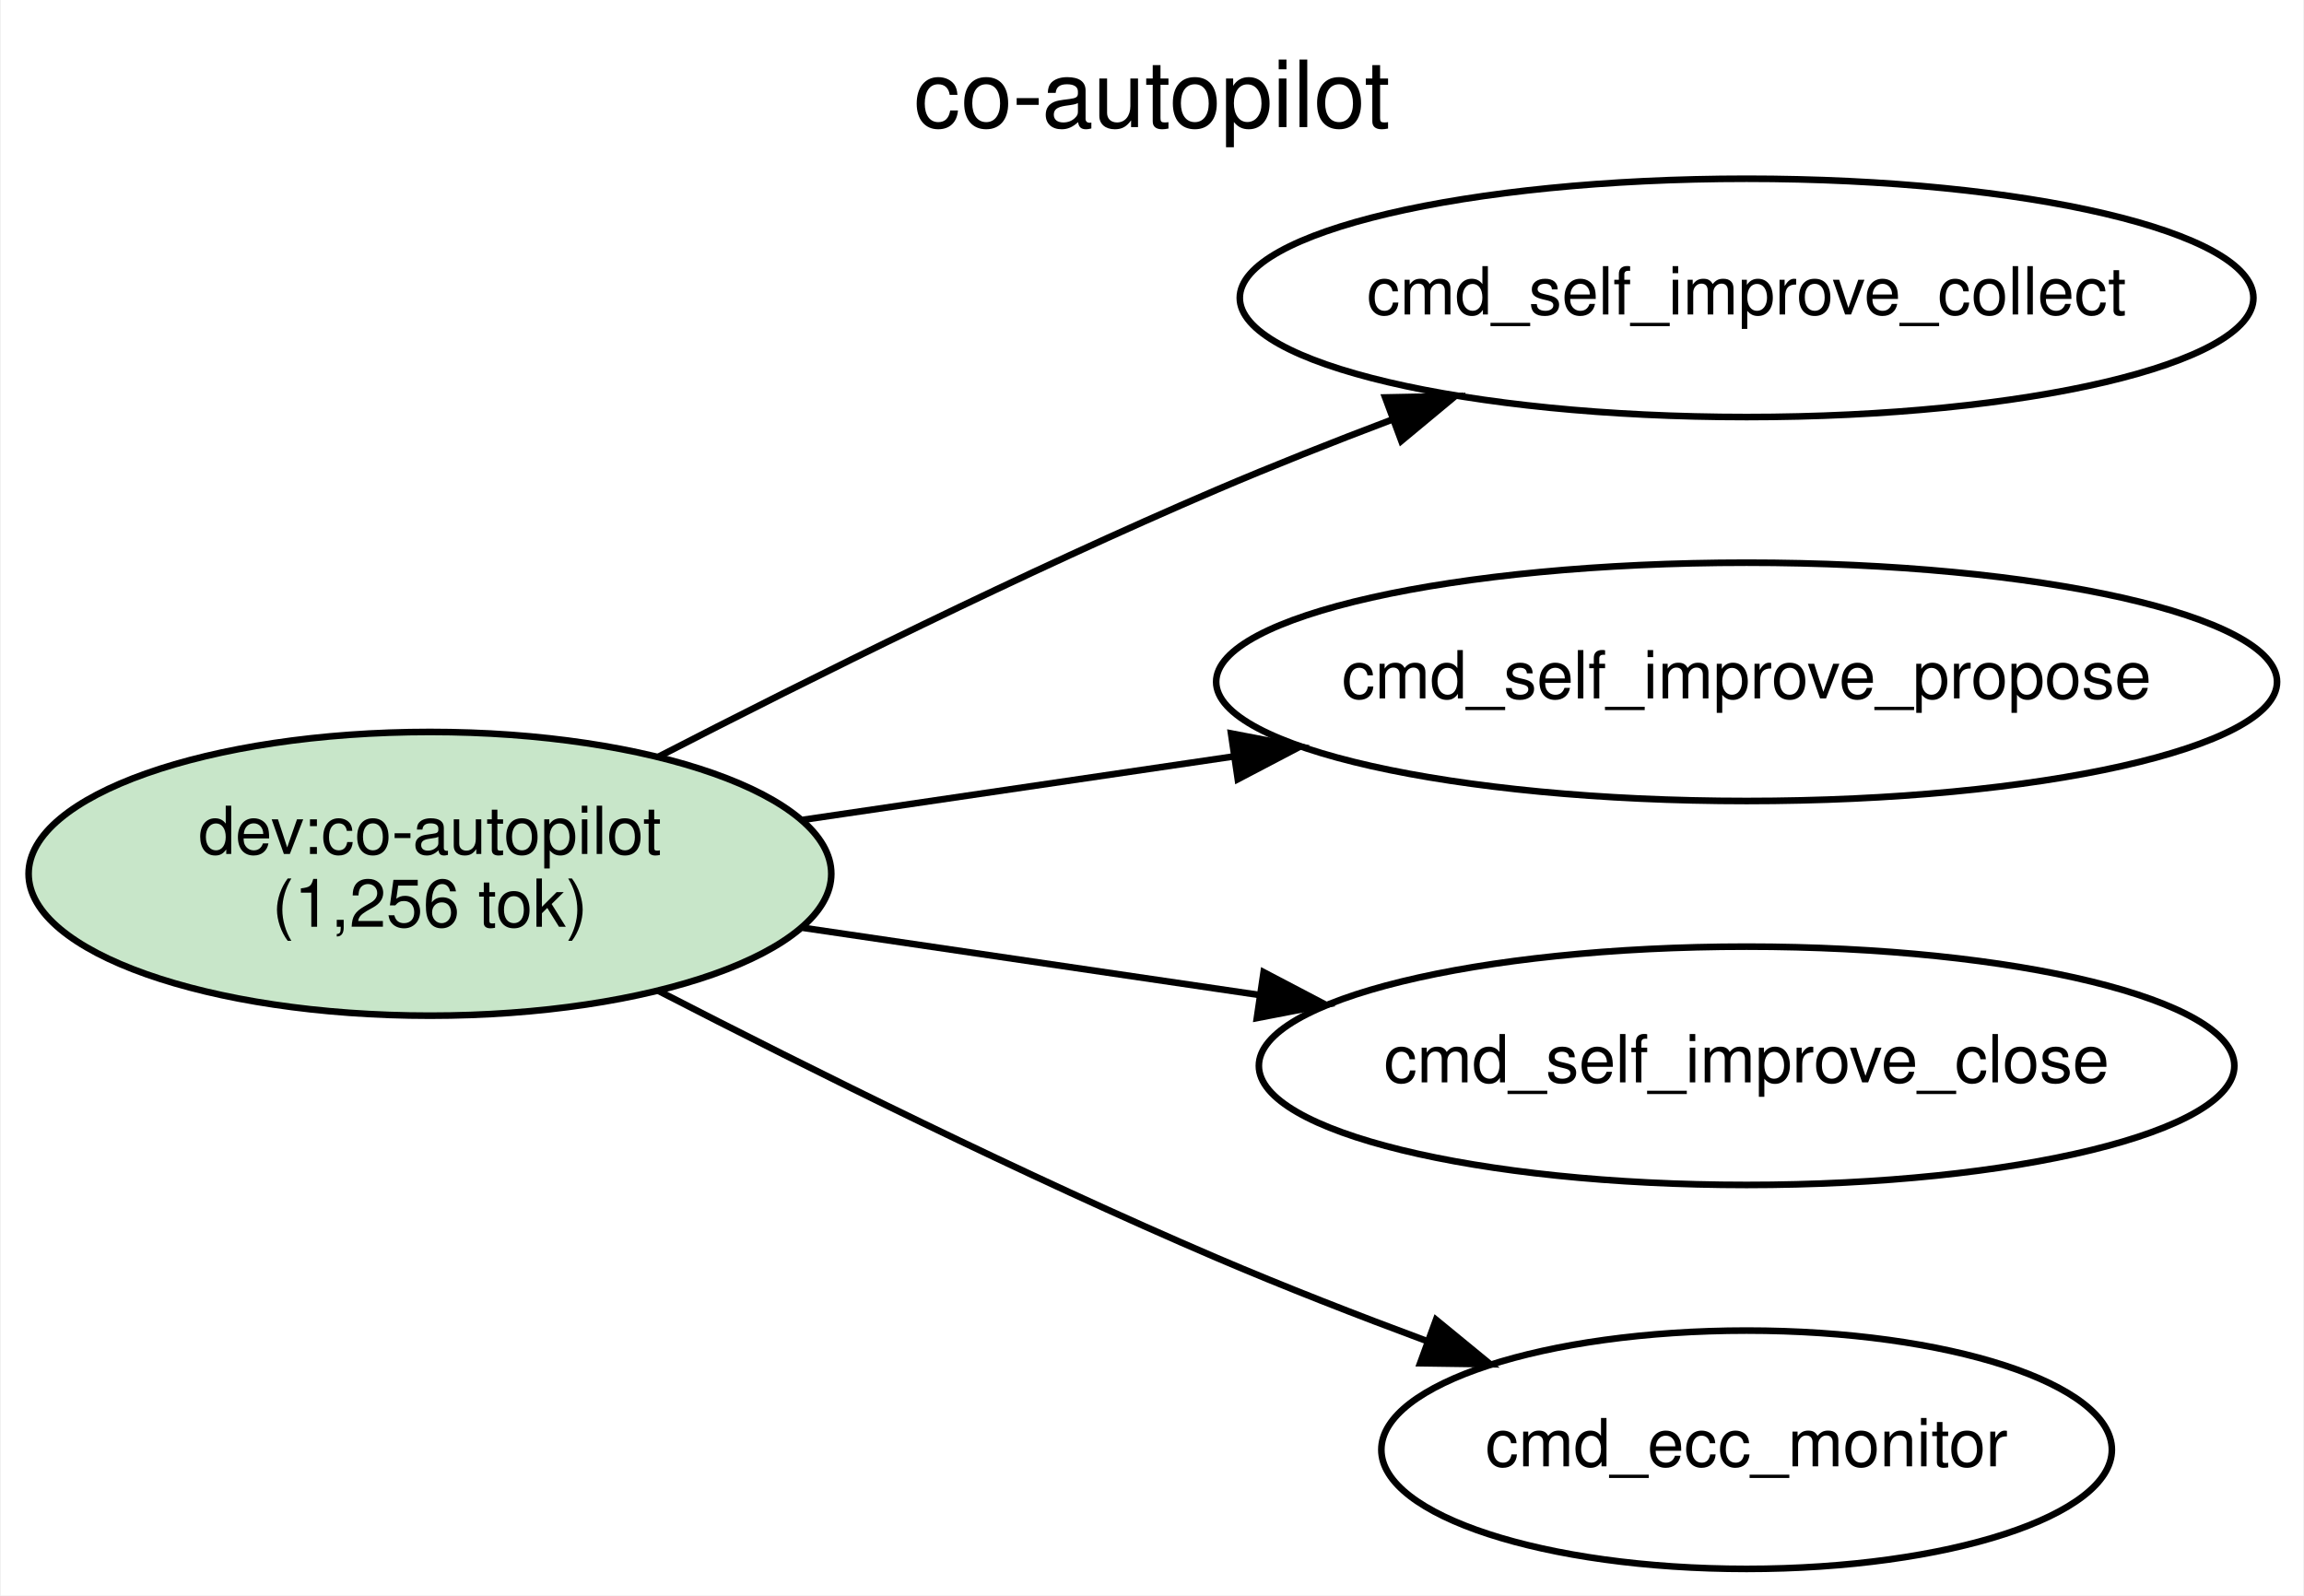
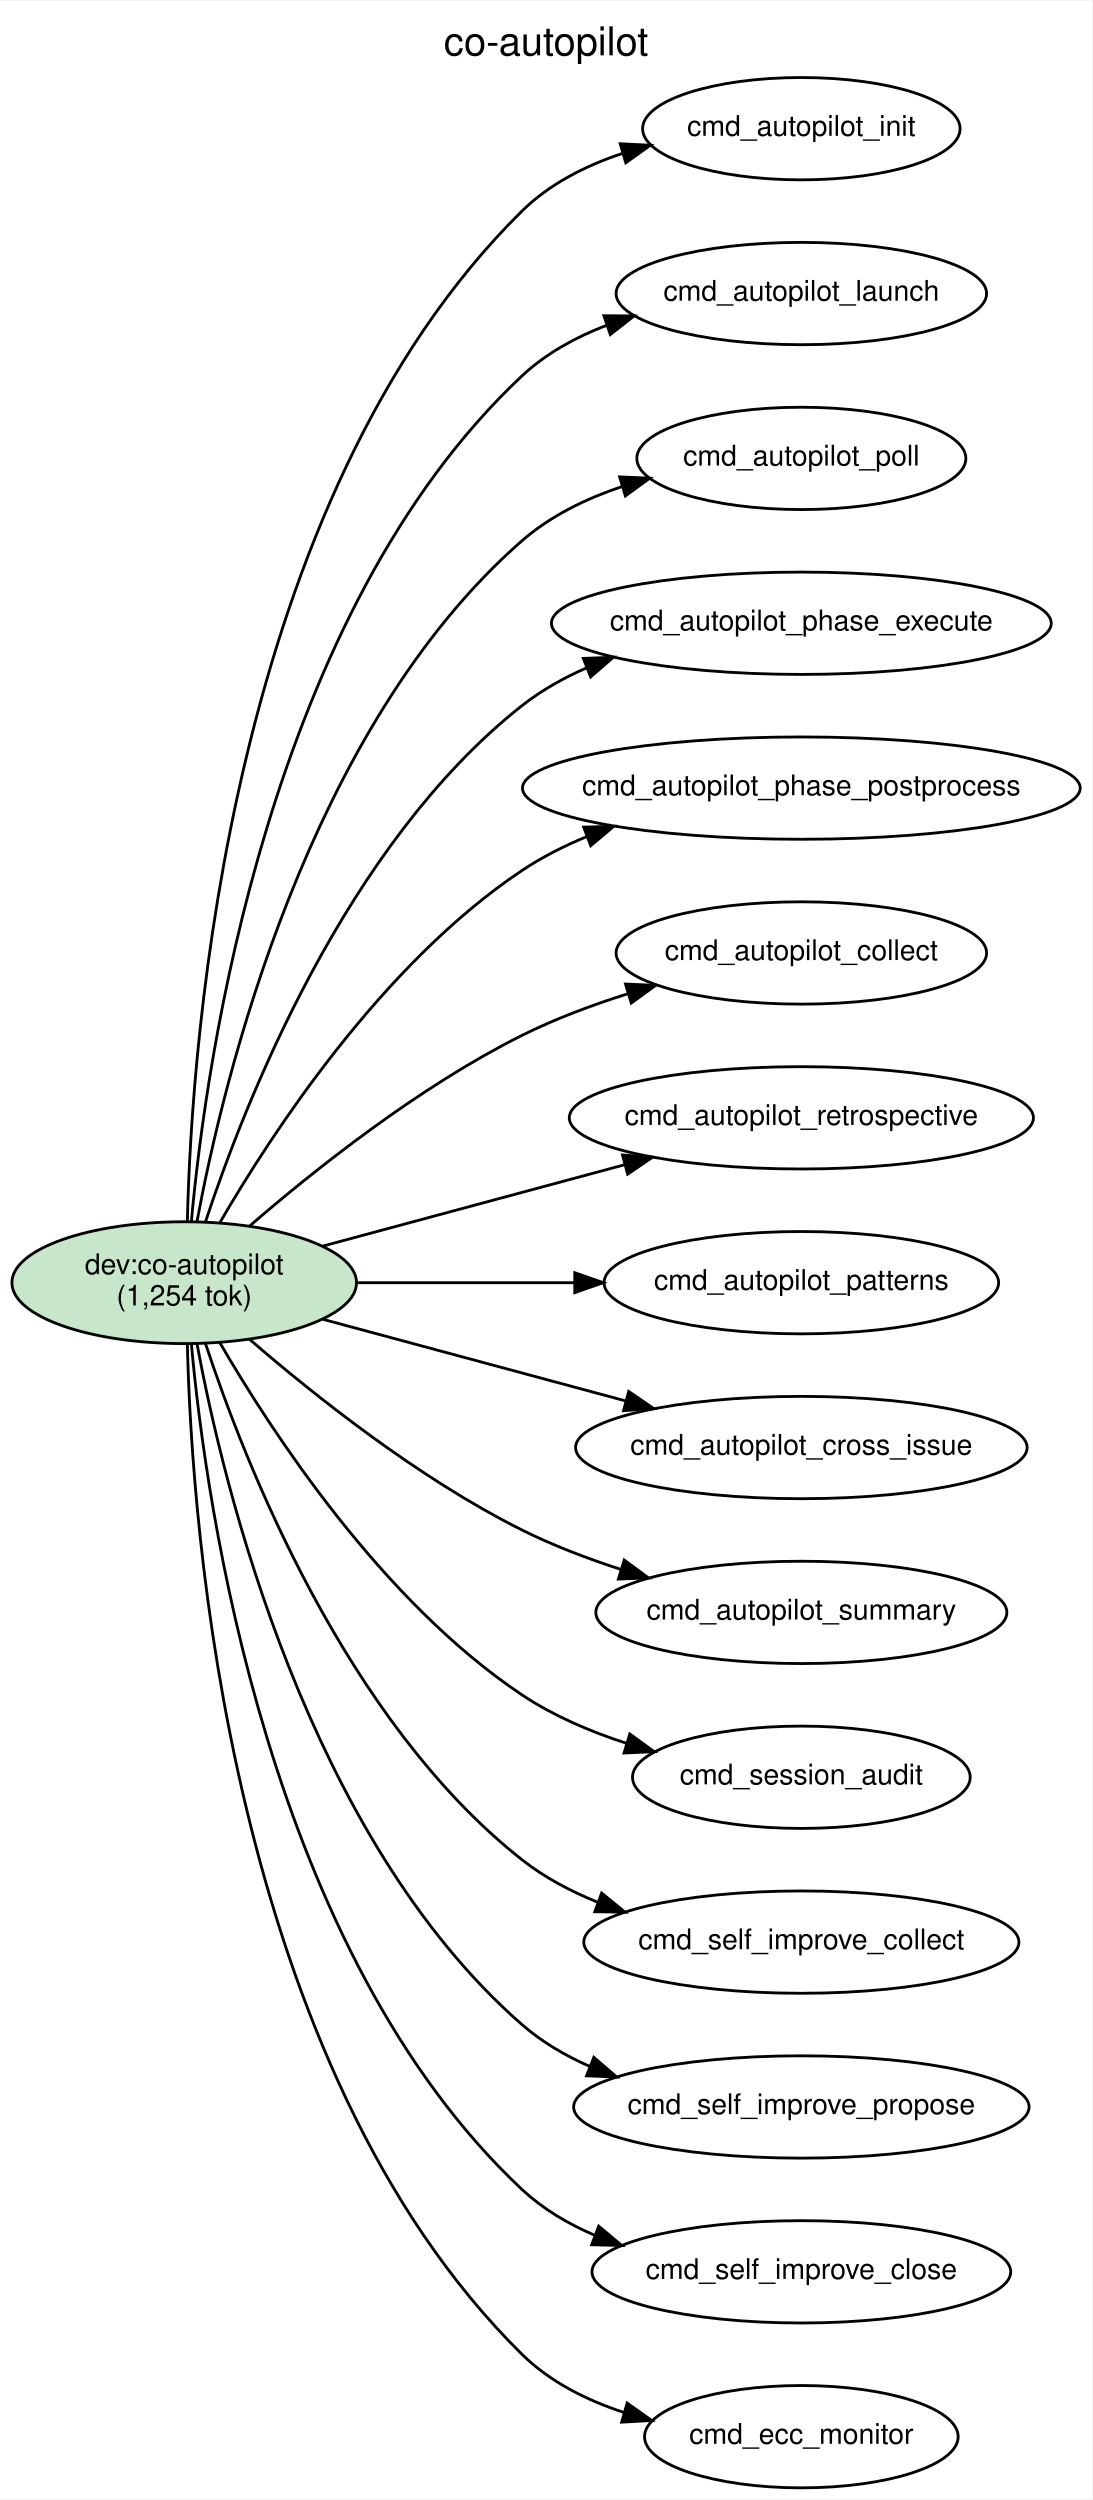
- <svg xmlns="http://www.w3.org/2000/svg" width="348pt" height="241pt" viewBox="0.00 0.00 347.74 241.00">
-   <g id="graph0" class="graph" transform="scale(1 1) rotate(0) translate(4 237)">
-     <polygon fill="white" stroke="transparent" points="-4,4 -4,-237 343.74,-237 343.74,4 -4,4" />
-     <text text-anchor="middle" x="169.87" y="-217.8" font-family="Helvetica,sans-Serif" font-size="14.00">co-autopilot</text>
+ <svg xmlns="http://www.w3.org/2000/svg" width="384pt" height="879pt" viewBox="0.00 0.00 384.24 879.00">
+   <g id="graph0" class="graph" transform="scale(1 1) rotate(0) translate(4 875)">
+     <polygon fill="white" stroke="transparent" points="-4,4 -4,-875 380.24,-875 380.24,4 -4,4" />
+     <text text-anchor="middle" x="188.12" y="-855.8" font-family="Helvetica,sans-Serif" font-size="14.00">co-autopilot</text>
    <g id="node1" class="node">
-       <ellipse fill="#c8e6c9" stroke="black" cx="60.81" cy="-105" rx="60.62" ry="21.43" />
-       <text text-anchor="middle" x="60.81" y="-108" font-family="Helvetica,sans-Serif" font-size="10.00">dev:co-autopilot</text>
-       <text text-anchor="middle" x="60.81" y="-97" font-family="Helvetica,sans-Serif" font-size="10.00">(1,256 tok)</text>
+       <ellipse fill="#c8e6c9" stroke="black" cx="60.81" cy="-424" rx="60.62" ry="21.43" />
+       <text text-anchor="middle" x="60.81" y="-427" font-family="Helvetica,sans-Serif" font-size="10.00">dev:co-autopilot</text>
+       <text text-anchor="middle" x="60.81" y="-416" font-family="Helvetica,sans-Serif" font-size="10.00">(1,254 tok)</text>
    </g>
    <g id="node2" class="node">
-       <ellipse fill="none" stroke="black" cx="259.68" cy="-192" rx="76.55" ry="18" />
-       <text text-anchor="middle" x="259.68" y="-189.5" font-family="Helvetica,sans-Serif" font-size="10.00">cmd_self_improve_collect</text>
+       <ellipse fill="none" stroke="black" cx="277.93" cy="-830" rx="55.85" ry="18" />
+       <text text-anchor="middle" x="277.93" y="-827.5" font-family="Helvetica,sans-Serif" font-size="10.00">cmd_autopilot_init</text>
    </g>
    <g id="edge1" class="edge">
-       <path fill="none" stroke="black" d="M95.14,-122.59C118.49,-134.62 150.6,-150.57 179.62,-163 188.11,-166.63 197.22,-170.24 206.13,-173.61" />
-       <polygon fill="black" stroke="black" points="205.09,-176.96 215.68,-177.17 207.53,-170.4 205.09,-176.96" />
+       <path fill="none" stroke="black" d="M61.91,-445.43C63.38,-509.16 76.64,-699.37 179.62,-801 189.27,-810.52 201.9,-816.94 214.86,-821.26" />
+       <polygon fill="black" stroke="black" points="214.2,-824.71 224.78,-824.17 216.17,-818 214.2,-824.71" />
    </g>
    <g id="node3" class="node">
-       <ellipse fill="none" stroke="black" cx="259.68" cy="-134" rx="80.12" ry="18" />
-       <text text-anchor="middle" x="259.68" y="-131.5" font-family="Helvetica,sans-Serif" font-size="10.00">cmd_self_improve_propose</text>
+       <ellipse fill="none" stroke="black" cx="277.93" cy="-772" rx="65.18" ry="18" />
+       <text text-anchor="middle" x="277.93" y="-769.5" font-family="Helvetica,sans-Serif" font-size="10.00">cmd_autopilot_launch</text>
    </g>
    <g id="edge2" class="edge">
-       <path fill="none" stroke="black" d="M117.17,-113.16C137.3,-116.12 160.42,-119.53 182.06,-122.71" />
-       <polygon fill="black" stroke="black" points="181.81,-126.21 192.21,-124.21 182.83,-119.29 181.81,-126.21" />
+       <path fill="none" stroke="black" d="M63.31,-445.4C68.47,-502.43 90.48,-659.4 179.62,-743 188.03,-750.88 198.48,-756.63 209.39,-760.82" />
+       <polygon fill="black" stroke="black" points="208.46,-764.2 219.06,-764.11 210.72,-757.57 208.46,-764.2" />
    </g>
    <g id="node4" class="node">
-       <ellipse fill="none" stroke="black" cx="259.68" cy="-76" rx="73.67" ry="18" />
-       <text text-anchor="middle" x="259.68" y="-73.5" font-family="Helvetica,sans-Serif" font-size="10.00">cmd_self_improve_close</text>
+       <ellipse fill="none" stroke="black" cx="277.93" cy="-714" rx="57.88" ry="18" />
+       <text text-anchor="middle" x="277.93" y="-711.5" font-family="Helvetica,sans-Serif" font-size="10.00">cmd_autopilot_poll</text>
    </g>
    <g id="edge3" class="edge">
-       <path fill="none" stroke="black" d="M117.17,-96.84C138.57,-93.69 163.35,-90.04 186.14,-86.69" />
-       <polygon fill="black" stroke="black" points="186.73,-90.14 196.11,-85.22 185.71,-83.21 186.73,-90.14" />
+       <path fill="none" stroke="black" d="M65.3,-445.49C74.52,-495.23 104.19,-619.08 179.62,-685 189.62,-693.74 202.15,-699.84 214.87,-704.11" />
+       <polygon fill="black" stroke="black" points="214,-707.5 224.59,-707.03 216.02,-700.8 214,-707.5" />
    </g>
    <g id="node5" class="node">
-       <ellipse fill="none" stroke="black" cx="259.68" cy="-18" rx="55.17" ry="18" />
-       <text text-anchor="middle" x="259.68" y="-15.5" font-family="Helvetica,sans-Serif" font-size="10.00">cmd_ecc_monitor</text>
+       <ellipse fill="none" stroke="black" cx="277.93" cy="-656" rx="87.92" ry="18" />
+       <text text-anchor="middle" x="277.93" y="-653.5" font-family="Helvetica,sans-Serif" font-size="10.00">cmd_autopilot_phase_execute</text>
    </g>
    <g id="edge4" class="edge">
-       <path fill="none" stroke="black" d="M95.14,-87.41C118.49,-75.38 150.6,-59.43 179.62,-47 189.81,-42.64 200.89,-38.32 211.45,-34.4" />
-       <polygon fill="black" stroke="black" points="212.77,-37.64 220.96,-30.92 210.37,-31.07 212.77,-37.64" />
+       <path fill="none" stroke="black" d="M68.27,-445.34C81.89,-486.72 117.53,-578.08 179.62,-627 186.46,-632.39 194.29,-636.78 202.46,-640.35" />
+       <polygon fill="black" stroke="black" points="201.22,-643.63 211.81,-644.05 203.8,-637.12 201.22,-643.63" />
+     </g>
+     <g id="node6" class="node">
+       <ellipse fill="none" stroke="black" cx="277.93" cy="-598" rx="98.11" ry="18" />
+       <text text-anchor="middle" x="277.93" y="-595.5" font-family="Helvetica,sans-Serif" font-size="10.00">cmd_autopilot_phase_postprocess</text>
+     </g>
+     <g id="edge5" class="edge">
+       <path fill="none" stroke="black" d="M73.2,-444.86C91.49,-476.42 130.4,-536.11 179.62,-569 186.63,-573.68 194.41,-577.63 202.43,-580.94" />
+       <polygon fill="black" stroke="black" points="201.34,-584.27 211.93,-584.56 203.83,-577.73 201.34,-584.27" />
+     </g>
+     <g id="node7" class="node">
+       <ellipse fill="none" stroke="black" cx="277.93" cy="-540" rx="65.18" ry="18" />
+       <text text-anchor="middle" x="277.93" y="-537.5" font-family="Helvetica,sans-Serif" font-size="10.00">cmd_autopilot_collect</text>
+     </g>
+     <g id="edge6" class="edge">
+       <path fill="none" stroke="black" d="M83.73,-443.86C106.3,-463.39 143.22,-492.84 179.62,-511 191.31,-516.83 204.39,-521.72 217.07,-525.72" />
+       <polygon fill="black" stroke="black" points="216.07,-529.07 226.66,-528.6 218.09,-522.37 216.07,-529.07" />
+     </g>
+     <g id="node8" class="node">
+       <ellipse fill="none" stroke="black" cx="277.93" cy="-482" rx="81.65" ry="18" />
+       <text text-anchor="middle" x="277.93" y="-479.5" font-family="Helvetica,sans-Serif" font-size="10.00">cmd_autopilot_retrospective</text>
+     </g>
+     <g id="edge7" class="edge">
+       <path fill="none" stroke="black" d="M109.55,-436.87C140.87,-445.32 182.11,-456.44 215.82,-465.52" />
+       <polygon fill="black" stroke="black" points="215,-468.93 225.57,-468.15 216.82,-462.17 215,-468.93" />
+     </g>
+     <g id="node9" class="node">
+       <ellipse fill="none" stroke="black" cx="277.93" cy="-424" rx="69.42" ry="18" />
+       <text text-anchor="middle" x="277.93" y="-421.5" font-family="Helvetica,sans-Serif" font-size="10.00">cmd_autopilot_patterns</text>
+     </g>
+     <g id="edge8" class="edge">
+       <path fill="none" stroke="black" d="M121.73,-424C145.33,-424 172.77,-424 197.95,-424" />
+       <polygon fill="black" stroke="black" points="198.22,-427.5 208.22,-424 198.22,-420.5 198.22,-427.5" />
+     </g>
+     <g id="node10" class="node">
+       <ellipse fill="none" stroke="black" cx="277.93" cy="-366" rx="79.44" ry="18" />
+       <text text-anchor="middle" x="277.93" y="-363.5" font-family="Helvetica,sans-Serif" font-size="10.00">cmd_autopilot_cross_issue</text>
+     </g>
+     <g id="edge9" class="edge">
+       <path fill="none" stroke="black" d="M109.55,-411.13C140.98,-402.65 182.41,-391.48 216.18,-382.38" />
+       <polygon fill="black" stroke="black" points="217.2,-385.73 225.94,-379.75 215.38,-378.97 217.2,-385.73" />
+     </g>
+     <g id="node11" class="node">
+       <ellipse fill="none" stroke="black" cx="277.93" cy="-308" rx="72.31" ry="18" />
+       <text text-anchor="middle" x="277.93" y="-305.5" font-family="Helvetica,sans-Serif" font-size="10.00">cmd_autopilot_summary</text>
+     </g>
+     <g id="edge10" class="edge">
+       <path fill="none" stroke="black" d="M83.73,-404.14C106.3,-384.61 143.22,-355.16 179.62,-337 190.47,-331.59 202.5,-326.99 214.31,-323.16" />
+       <polygon fill="black" stroke="black" points="215.62,-326.42 224.14,-320.13 213.56,-319.73 215.62,-326.42" />
+     </g>
+     <g id="node12" class="node">
+       <ellipse fill="none" stroke="black" cx="277.93" cy="-250" rx="59.41" ry="18" />
+       <text text-anchor="middle" x="277.93" y="-247.5" font-family="Helvetica,sans-Serif" font-size="10.00">cmd_session_audit</text>
+     </g>
+     <g id="edge11" class="edge">
+       <path fill="none" stroke="black" d="M73.2,-403.14C91.49,-371.58 130.4,-311.89 179.62,-279 190.66,-271.62 203.62,-266.08 216.43,-261.93" />
+       <polygon fill="black" stroke="black" points="217.57,-265.23 226.15,-259.01 215.56,-258.53 217.57,-265.23" />
+     </g>
+     <g id="node13" class="node">
+       <ellipse fill="none" stroke="black" cx="277.93" cy="-192" rx="76.55" ry="18" />
+       <text text-anchor="middle" x="277.93" y="-189.5" font-family="Helvetica,sans-Serif" font-size="10.00">cmd_self_improve_collect</text>
+     </g>
+     <g id="edge12" class="edge">
+       <path fill="none" stroke="black" d="M68.27,-402.66C81.89,-361.28 117.53,-269.92 179.62,-221 187.51,-214.78 196.72,-209.89 206.25,-206.05" />
+       <polygon fill="black" stroke="black" points="207.67,-209.26 215.87,-202.55 205.27,-202.69 207.67,-209.26" />
+     </g>
+     <g id="node14" class="node">
+       <ellipse fill="none" stroke="black" cx="277.93" cy="-134" rx="80.12" ry="18" />
+       <text text-anchor="middle" x="277.93" y="-131.5" font-family="Helvetica,sans-Serif" font-size="10.00">cmd_self_improve_propose</text>
+     </g>
+     <g id="edge13" class="edge">
+       <path fill="none" stroke="black" d="M65.3,-402.51C74.52,-352.77 104.19,-228.92 179.62,-163 186.59,-156.91 194.8,-152.1 203.44,-148.29" />
+       <polygon fill="black" stroke="black" points="204.92,-151.47 212.94,-144.55 202.36,-144.96 204.92,-151.47" />
+     </g>
+     <g id="node15" class="node">
+       <ellipse fill="none" stroke="black" cx="277.93" cy="-76" rx="73.67" ry="18" />
+       <text text-anchor="middle" x="277.93" y="-73.5" font-family="Helvetica,sans-Serif" font-size="10.00">cmd_self_improve_close</text>
+     </g>
+     <g id="edge14" class="edge">
+       <path fill="none" stroke="black" d="M63.31,-402.6C68.47,-345.57 90.48,-188.6 179.62,-105 186.95,-98.13 195.84,-92.88 205.23,-88.87" />
+       <polygon fill="black" stroke="black" points="206.64,-92.08 214.75,-85.26 204.16,-85.53 206.64,-92.08" />
+     </g>
+     <g id="node16" class="node">
+       <ellipse fill="none" stroke="black" cx="277.93" cy="-18" rx="55.17" ry="18" />
+       <text text-anchor="middle" x="277.93" y="-15.5" font-family="Helvetica,sans-Serif" font-size="10.00">cmd_ecc_monitor</text>
+     </g>
+     <g id="edge15" class="edge">
+       <path fill="none" stroke="black" d="M61.91,-402.57C63.38,-338.84 76.64,-148.63 179.62,-47 189.47,-37.29 202.42,-30.8 215.64,-26.48" />
+       <polygon fill="black" stroke="black" points="216.64,-29.83 225.28,-23.7 214.71,-23.11 216.64,-29.83" />
    </g>
  </g>
</svg>
